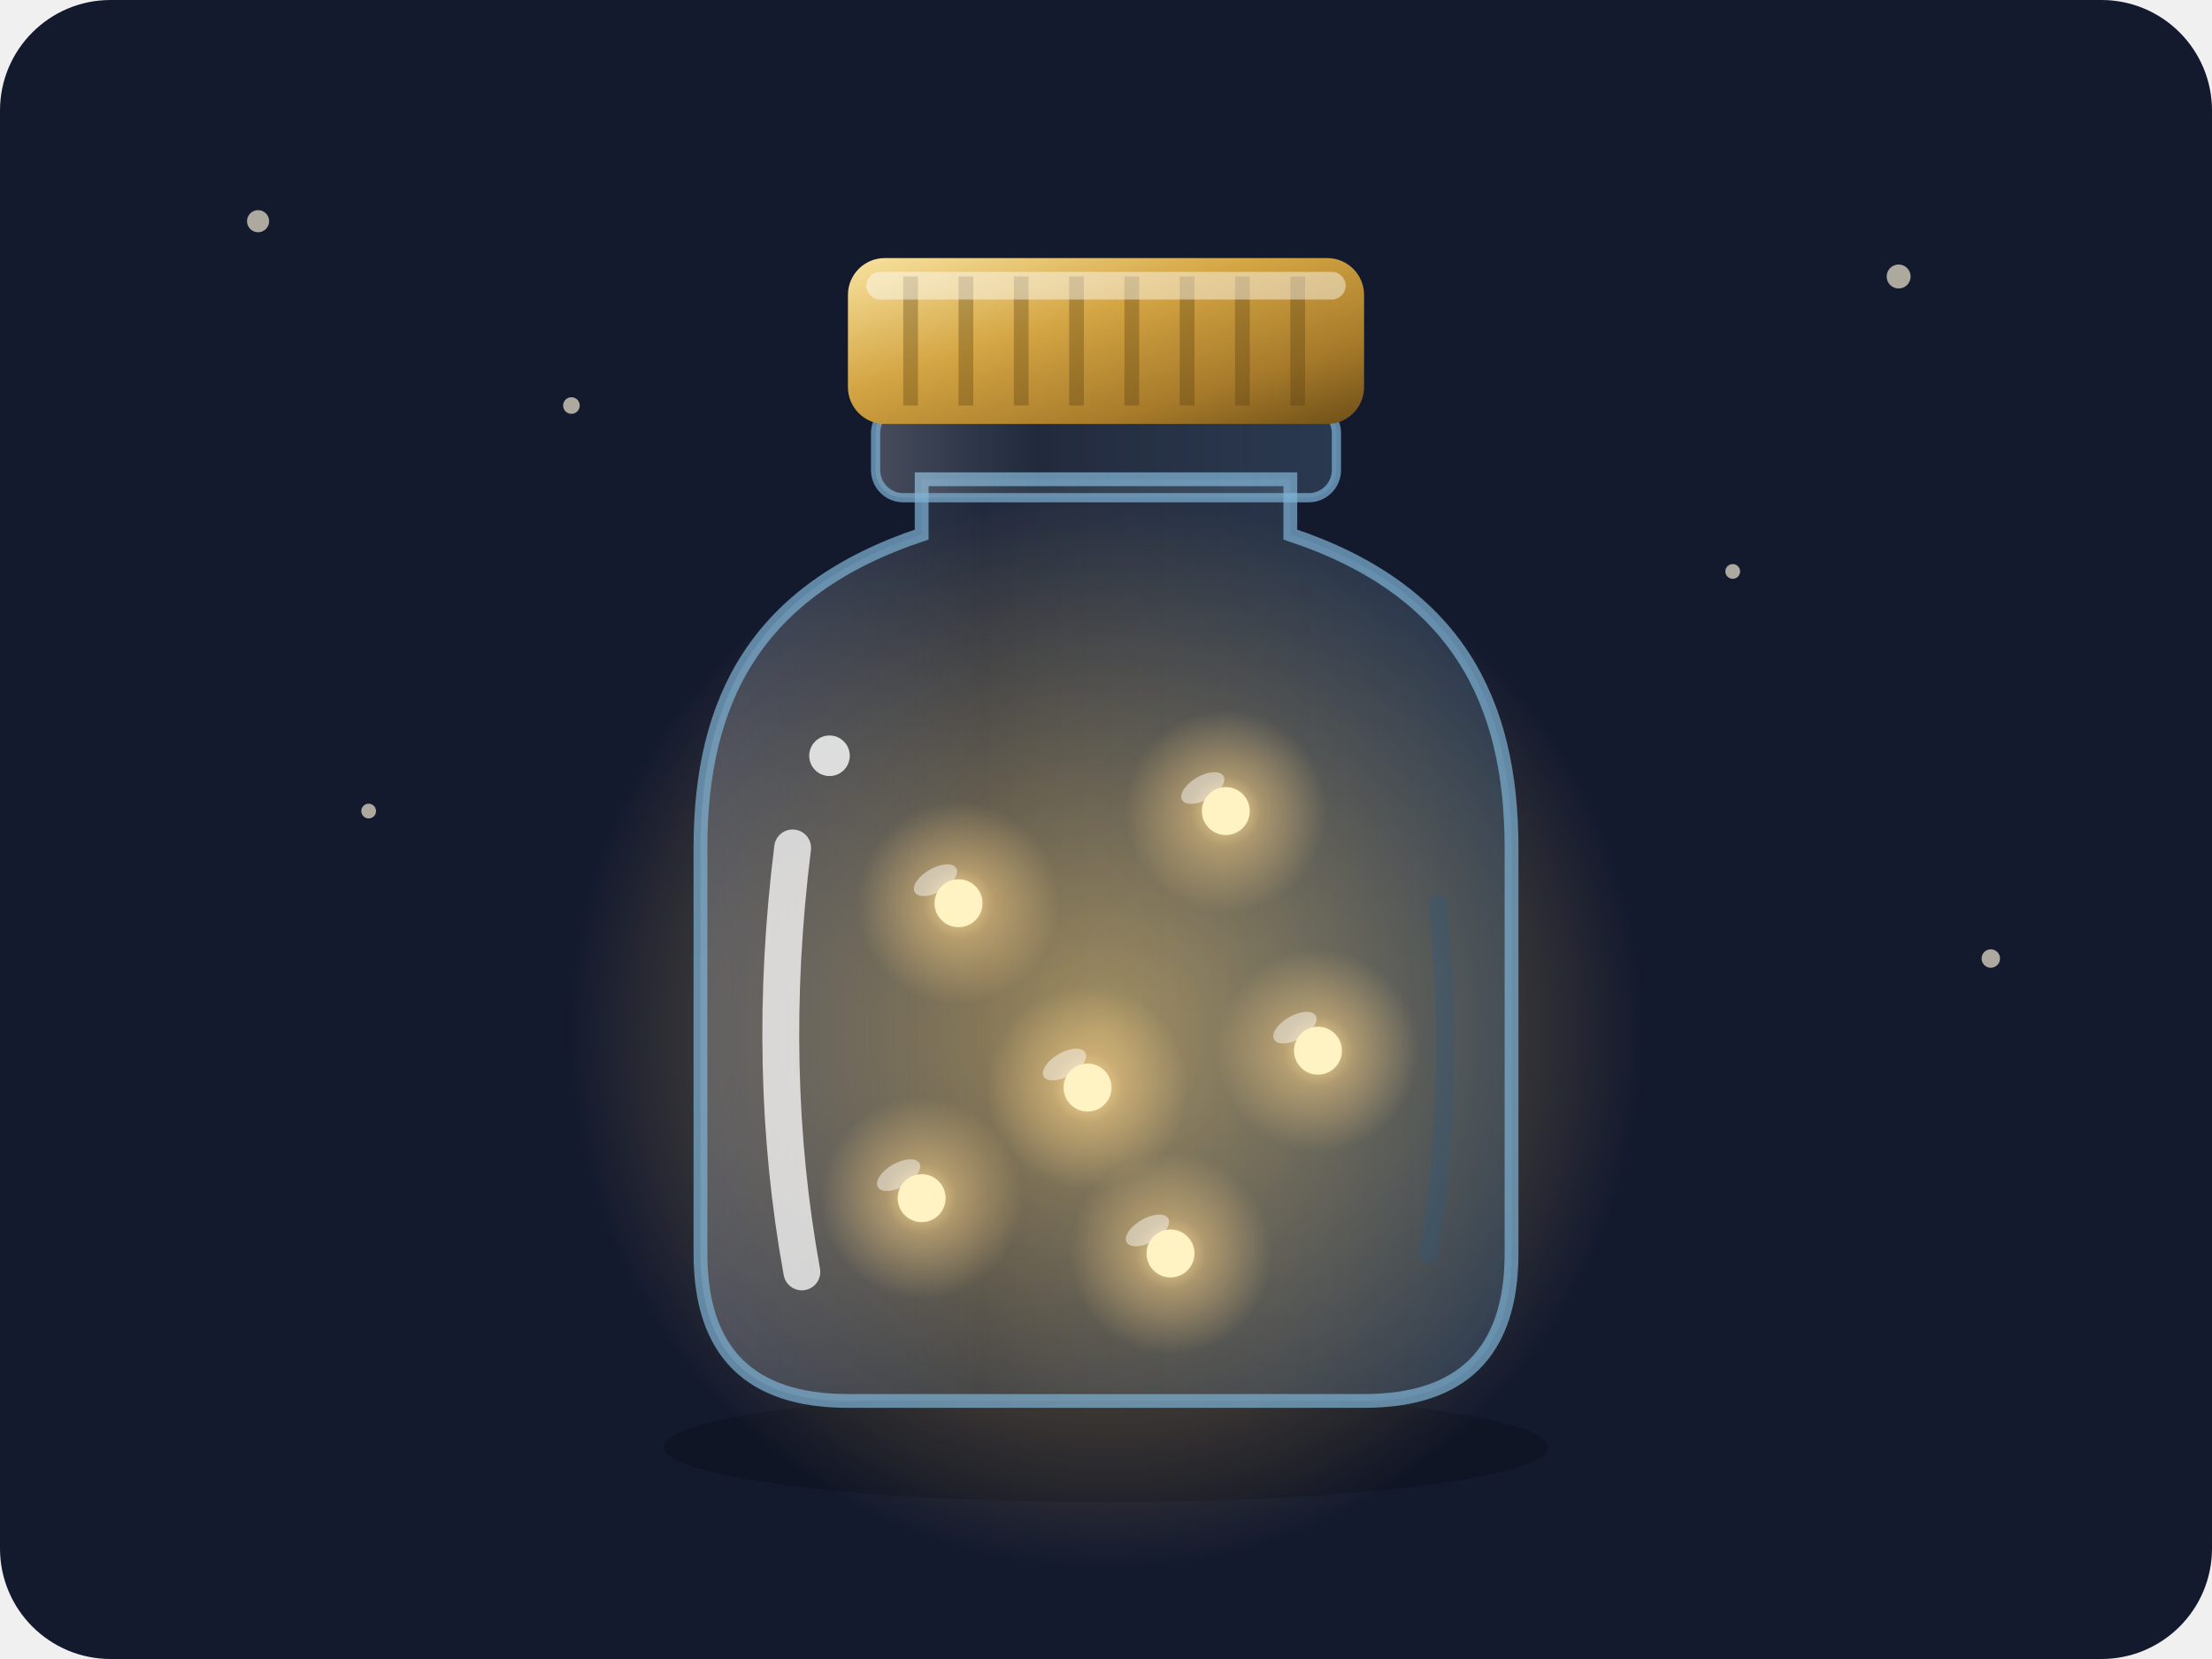
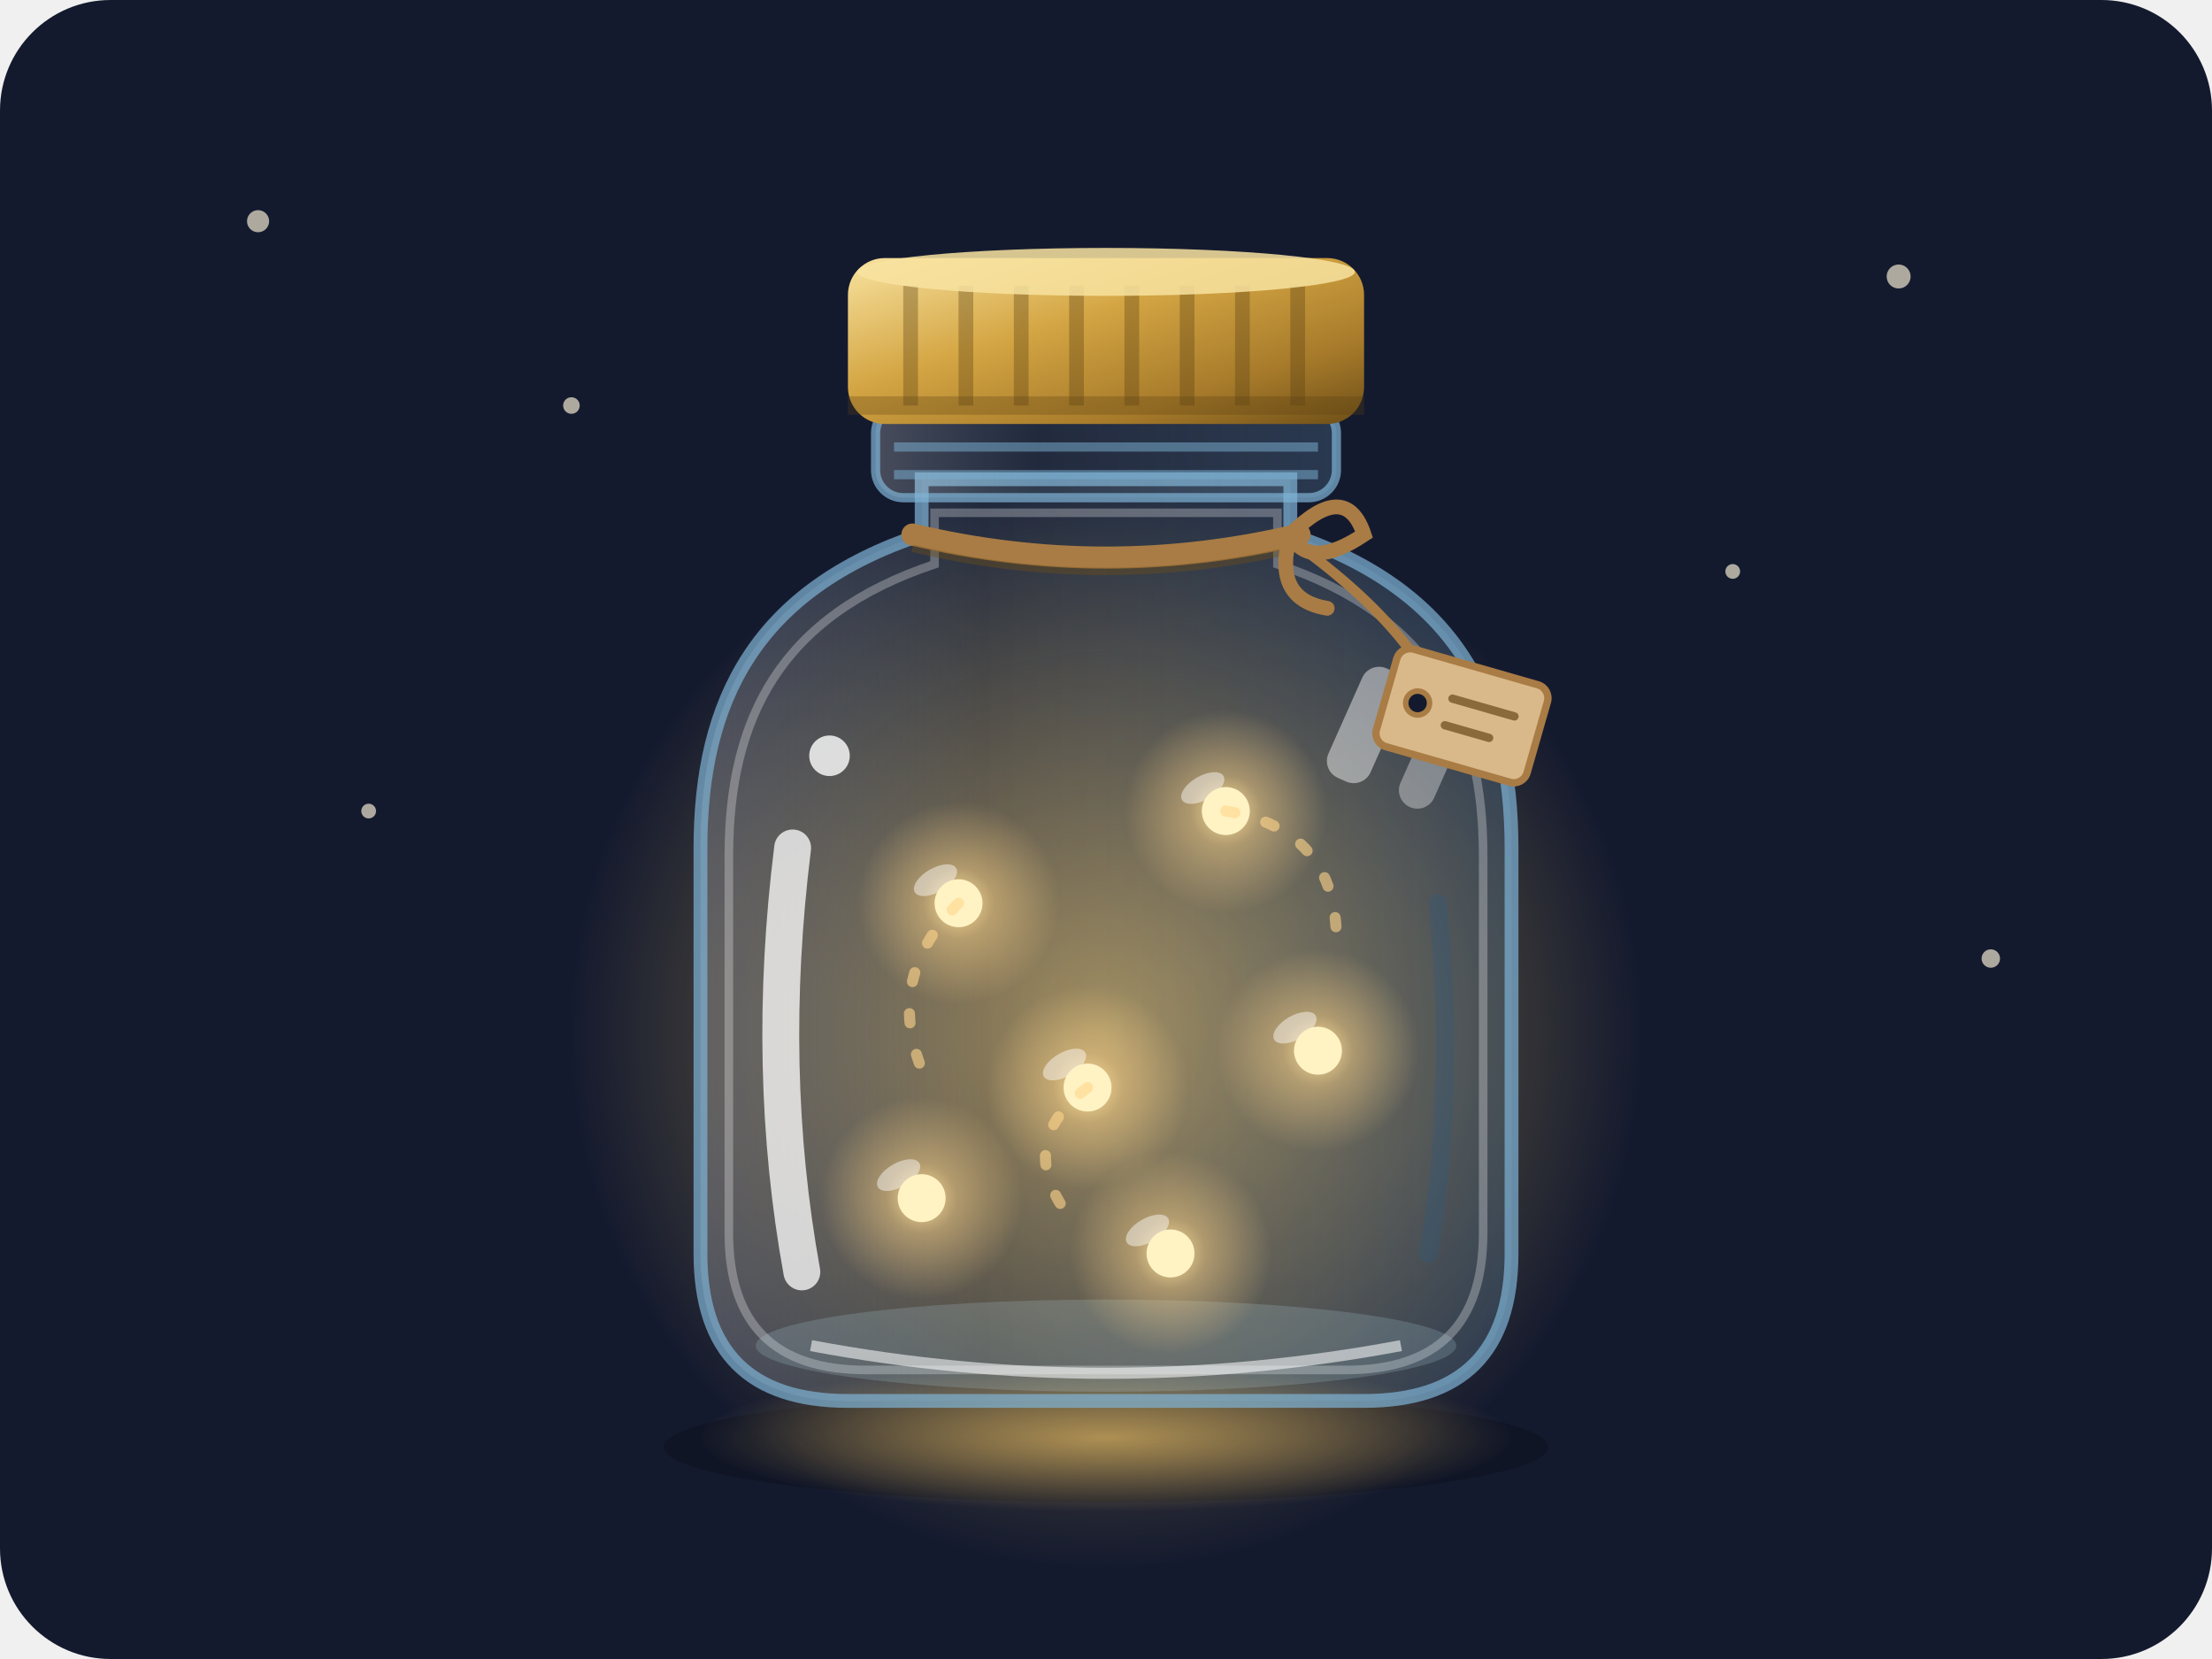
<svg xmlns="http://www.w3.org/2000/svg" viewBox="0 0 240 180" width="240" height="180" role="img" aria-label="bytes: a glass jar with a brass lid, fireflies glowing inside">
  <defs>
    <linearGradient id="bytes-dark-brass" x1="0" y1="0" x2="1" y2="1">
      <stop offset="0" stop-color="#f8e3a0" />
      <stop offset=".4" stop-color="#d4a543" />
      <stop offset=".75" stop-color="#a67a2a" />
      <stop offset="1" stop-color="#6e4f18" />
    </linearGradient>
    <linearGradient id="bytes-dark-brassv" x1="0" y1="0" x2="0" y2="1">
      <stop offset="0" stop-color="#f8e3a0" />
      <stop offset=".5" stop-color="#c9973a" />
      <stop offset="1" stop-color="#7a5a1e" />
    </linearGradient>
    <linearGradient id="bytes-dark-steel" x1="0" y1="0" x2="1" y2="1">
      <stop offset="0" stop-color="#f4f6f8" />
      <stop offset=".6" stop-color="#b9c3cc" />
      <stop offset="1" stop-color="#7e8a96" />
    </linearGradient>
    <radialGradient id="bytes-dark-dish" cx=".38" cy=".3" r=".8">
      <stop offset="0" stop-color="#ffffff" />
      <stop offset=".55" stop-color="#cfd7de" />
      <stop offset="1" stop-color="#8b97a3" />
    </radialGradient>
    <linearGradient id="bytes-dark-glass" x1="0" y1="0" x2="1" y2="0">
      <stop offset="0" stop-color="#ffffff" stop-opacity="0.22" />
      <stop offset=".35" stop-color="#bfe3f0" stop-opacity="0.08" />
      <stop offset="1" stop-color="#7fb4d6" stop-opacity="0.2" />
    </linearGradient>
    <radialGradient id="bytes-dark-warm" cx=".5" cy=".5" r=".5">
      <stop offset="0" stop-color="#ffcf6a" stop-opacity="0.6" />
      <stop offset="1" stop-color="#ffcf6a" stop-opacity="0" />
    </radialGradient>
    <radialGradient id="bytes-dark-fly" cx=".5" cy=".5" r=".5">
      <stop offset="0" stop-color="#ffe7a3" stop-opacity=".95" />
      <stop offset=".35" stop-color="#ffd58a" stop-opacity=".45" />
      <stop offset="1" stop-color="#ffd58a" stop-opacity="0" />
    </radialGradient>
    <radialGradient id="bytes-dark-flame" cx=".5" cy=".7" r=".6">
      <stop offset="0" stop-color="#fffbe6" />
      <stop offset=".4" stop-color="#ffd24a" />
      <stop offset="1" stop-color="#ff7a1a" />
    </radialGradient>
    <radialGradient id="bytes-dark-magic" cx=".5" cy=".5" r=".5">
      <stop offset="0" stop-color="#cbb8ff" stop-opacity="0.55" />
      <stop offset="1" stop-color="#cbb8ff" stop-opacity="0" />
    </radialGradient>
-     <linearGradient id="bytes-dark-candle" x1="0" y1="0" x2="1" y2="0">
-       <stop offset="0" stop-color="#fffaf0" />
-       <stop offset=".6" stop-color="#f1e4c8" />
-       <stop offset="1" stop-color="#cdb98f" />
-     </linearGradient>
    <linearGradient id="bytes-dark-paper" x1="0" y1="0" x2="0" y2="1">
      <stop offset="0" stop-color="#f3f1ec" />
      <stop offset="1" stop-color="#e4e0d8" />
    </linearGradient>
    <filter id="bytes-dark-sh" x="-10%" y="-10%" width="120%" height="130%">
      <feDropShadow dx="0" dy="3" stdDeviation="3" flood-color="#2b2622" flood-opacity=".2" />
    </filter>
  </defs>
  <rect width="240" height="180" rx="12" fill="#141a2e" />
  <circle cx="28" cy="24" r="1.2" fill="#eee6cf" opacity=".7" />
  <circle cx="62" cy="44" r="0.9" fill="#eee6cf" opacity=".7" />
  <circle cx="206" cy="30" r="1.3" fill="#eee6cf" opacity=".7" />
  <circle cx="188" cy="62" r="0.8" fill="#eee6cf" opacity=".7" />
  <circle cx="40" cy="88" r="0.8" fill="#eee6cf" opacity=".7" />
  <circle cx="216" cy="104" r="1" fill="#eee6cf" opacity=".7" />
  <ellipse cx="120" cy="157" rx="48" ry="6" fill="#000" opacity=".18" />
+   <ellipse cx="120" cy="156" rx="44" ry="8" fill="url(#bytes-dark-warm)" />
  <circle cx="120" cy="112" r="58" fill="url(#bytes-dark-warm)" />
  <path d="M100 52h40v6c18 6 24 18 24 34v44q0 16-16 16h-56q-16 0-16-16V92c0-16 6-28 24-34z" fill="url(#bytes-dark-glass)" stroke="#7fb4d6" stroke-opacity=".7" stroke-width="1.5" />
+   <path d="M100 52h40v6c18 6 24 18 24 34v44q0 16-16 16h-56q-16 0-16-16V92c0-16 6-28 24-34z" transform="translate(120 104) scale(.93) translate(-120 -104)" fill="none" stroke="#fff" stroke-opacity=".28" />
+   <ellipse cx="120" cy="146" rx="38" ry="5" fill="#bfe3f0" opacity="0.18" />
+   <path d="M88 146q32 6 64 0" stroke="#fff" stroke-opacity=".55" stroke-width="1.2" fill="none" />
  <circle cx="104" cy="98" r="11" fill="url(#bytes-dark-fly)" />
  <ellipse cx="101.5" cy="95.5" rx="2.6" ry="1.3" fill="#ffffff" opacity=".45" transform="rotate(-30 101.5 95.5)" />
  <circle cx="104" cy="98" r="2.6" fill="#fff3c4" />
  <circle cx="133" cy="88" r="11" fill="url(#bytes-dark-fly)" />
  <ellipse cx="130.5" cy="85.5" rx="2.6" ry="1.3" fill="#ffffff" opacity=".45" transform="rotate(-30 130.5 85.5)" />
  <circle cx="133" cy="88" r="2.6" fill="#fff3c4" />
  <circle cx="118" cy="118" r="11" fill="url(#bytes-dark-fly)" />
  <ellipse cx="115.5" cy="115.5" rx="2.6" ry="1.3" fill="#ffffff" opacity=".45" transform="rotate(-30 115.5 115.5)" />
  <circle cx="118" cy="118" r="2.6" fill="#fff3c4" />
  <circle cx="143" cy="114" r="11" fill="url(#bytes-dark-fly)" />
  <ellipse cx="140.5" cy="111.5" rx="2.6" ry="1.3" fill="#ffffff" opacity=".45" transform="rotate(-30 140.5 111.5)" />
  <circle cx="143" cy="114" r="2.6" fill="#fff3c4" />
  <circle cx="100" cy="130" r="11" fill="url(#bytes-dark-fly)" />
  <ellipse cx="97.5" cy="127.5" rx="2.6" ry="1.3" fill="#ffffff" opacity=".45" transform="rotate(-30 97.5 127.5)" />
  <circle cx="100" cy="130" r="2.6" fill="#fff3c4" />
  <circle cx="127" cy="136" r="11" fill="url(#bytes-dark-fly)" />
  <ellipse cx="124.5" cy="133.5" rx="2.6" ry="1.3" fill="#ffffff" opacity=".45" transform="rotate(-30 124.5 133.5)" />
  <circle cx="127" cy="136" r="2.6" fill="#fff3c4" />
+   <path d="M104 98q-8 8-4 18" stroke="#ffd58a" stroke-width="1.2" stroke-dasharray="1 3.5" stroke-linecap="round" fill="none" opacity=".6" />
+   <path d="M133 88q12 2 12 14" stroke="#ffd58a" stroke-width="1.2" stroke-dasharray="1 3.5" stroke-linecap="round" fill="none" opacity=".6" />
+   <path d="M118 118q-8 6-2 14" stroke="#ffd58a" stroke-width="1.2" stroke-dasharray="1 3.5" stroke-linecap="round" fill="none" opacity=".6" />
  <path d="M86 92q-3 24 1 46" stroke="#fff" stroke-opacity=".75" stroke-width="4" stroke-linecap="round" fill="none" />
  <circle cx="90" cy="82" r="2.2" fill="#fff" opacity=".8" />
+   <rect x="146" y="72" width="5" height="13" rx="2" fill="#fff" opacity=".45" transform="rotate(24 148 78)" />
+   <rect x="153" y="79" width="4" height="9" rx="2" fill="#fff" opacity=".35" transform="rotate(24 155 83)" />
  <path d="M156 98q2 20-1 38" stroke="#335a78" stroke-opacity=".35" stroke-width="2" stroke-linecap="round" fill="none" />
  <rect x="95" y="44" width="50" height="10" rx="3" fill="url(#bytes-dark-glass)" stroke="#7fb4d6" stroke-opacity=".7" />
+   <path d="M97 48.5h46M97 51.5h46" stroke="#7fb4d6" stroke-opacity=".5" />
+   <path d="M99 58q21 5 42 0" stroke="#a97c45" stroke-width="2.4" fill="none" stroke-linecap="round" />
+   <path d="M99 59.5q21 5 42 0" stroke="#6e4f18" stroke-opacity=".4" stroke-width=".8" fill="none" />
+   <path d="M140 58q6-6 8 0q-6 4-8 0zM140 58q-2 7 4 8" stroke="#a97c45" stroke-width="1.6" fill="none" stroke-linecap="round" />
+   <path d="M142 60q8 6 12 12" stroke="#a97c45" stroke-width="1.1" fill="none" />
+   <g transform="rotate(16 158 78)">
+     <rect x="150" y="72" width="17" height="11" rx="1.5" fill="#d9b98a" stroke="#a97c45" stroke-width=".8" />
+     <circle cx="153.5" cy="77.5" r="1.3" fill="#141a2e" stroke="#a97c45" stroke-width=".6" />
+     <path d="M157 76h7M157 79h5" stroke="#8a6a3a" stroke-width=".9" stroke-linecap="round" />
+   </g>
  <rect x="92" y="28" width="56" height="18" rx="4" fill="url(#bytes-dark-brass)" />
-   <rect x="98" y="30" width="1.6" height="14" fill="#5a3f12" opacity=".35" />
-   <rect x="104" y="30" width="1.6" height="14" fill="#5a3f12" opacity=".35" />
-   <rect x="110" y="30" width="1.6" height="14" fill="#5a3f12" opacity=".35" />
-   <rect x="116" y="30" width="1.6" height="14" fill="#5a3f12" opacity=".35" />
-   <rect x="122" y="30" width="1.6" height="14" fill="#5a3f12" opacity=".35" />
-   <rect x="128" y="30" width="1.6" height="14" fill="#5a3f12" opacity=".35" />
-   <rect x="134" y="30" width="1.6" height="14" fill="#5a3f12" opacity=".35" />
-   <rect x="140" y="30" width="1.6" height="14" fill="#5a3f12" opacity=".35" />
-   <rect x="94" y="29.5" width="52" height="3" rx="1.5" fill="#fff" opacity=".45" />
+   <rect x="98" y="31" width="1.6" height="13" fill="#5a3f12" opacity=".35" />
+   <rect x="104" y="31" width="1.6" height="13" fill="#5a3f12" opacity=".35" />
+   <rect x="110" y="31" width="1.6" height="13" fill="#5a3f12" opacity=".35" />
+   <rect x="116" y="31" width="1.6" height="13" fill="#5a3f12" opacity=".35" />
+   <rect x="122" y="31" width="1.6" height="13" fill="#5a3f12" opacity=".35" />
+   <rect x="128" y="31" width="1.6" height="13" fill="#5a3f12" opacity=".35" />
+   <rect x="134" y="31" width="1.6" height="13" fill="#5a3f12" opacity=".35" />
+   <rect x="140" y="31" width="1.6" height="13" fill="#5a3f12" opacity=".35" />
+   <ellipse cx="120" cy="29.5" rx="27" ry="2.6" fill="#f8e3a0" opacity=".85" />
+   <rect x="92" y="43" width="56" height="2" fill="#5a3f12" opacity=".3" />
</svg>
